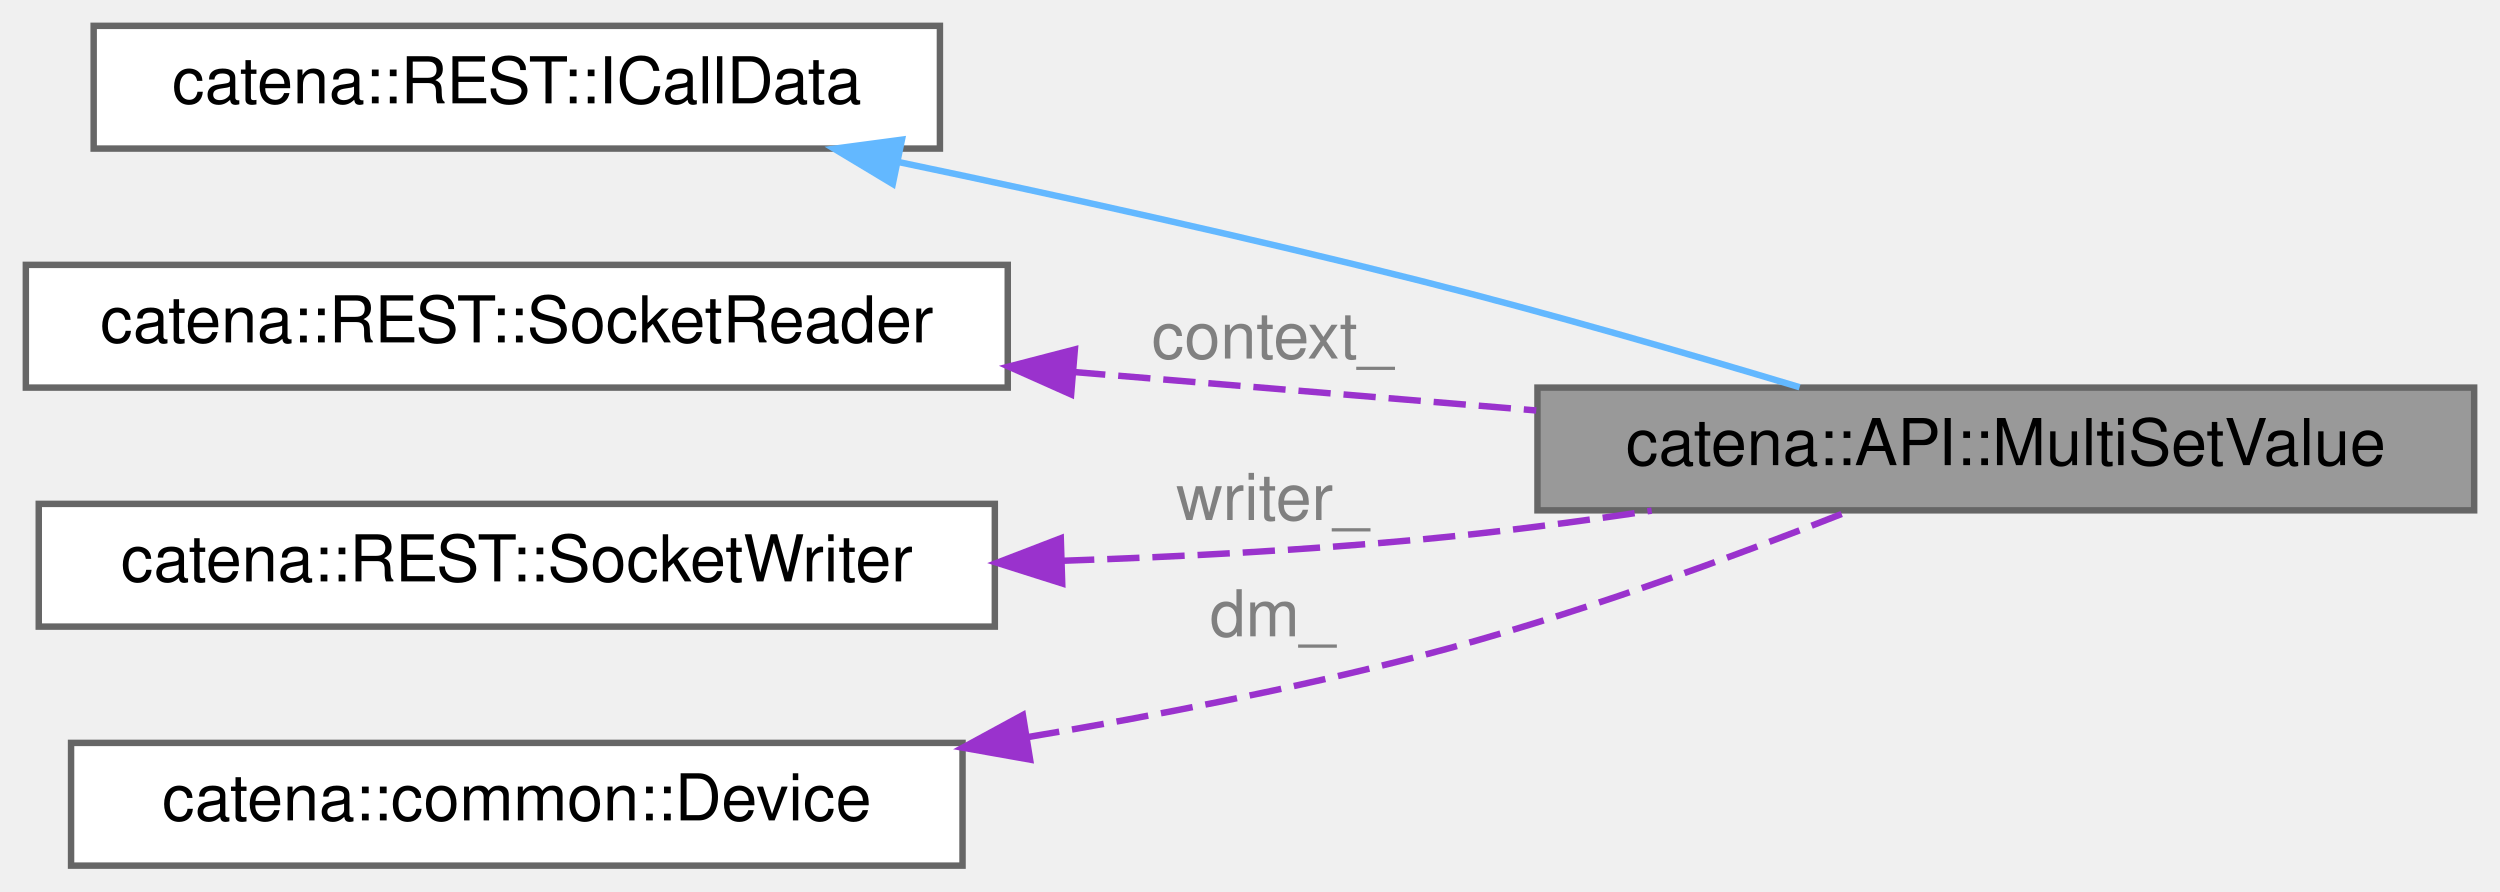
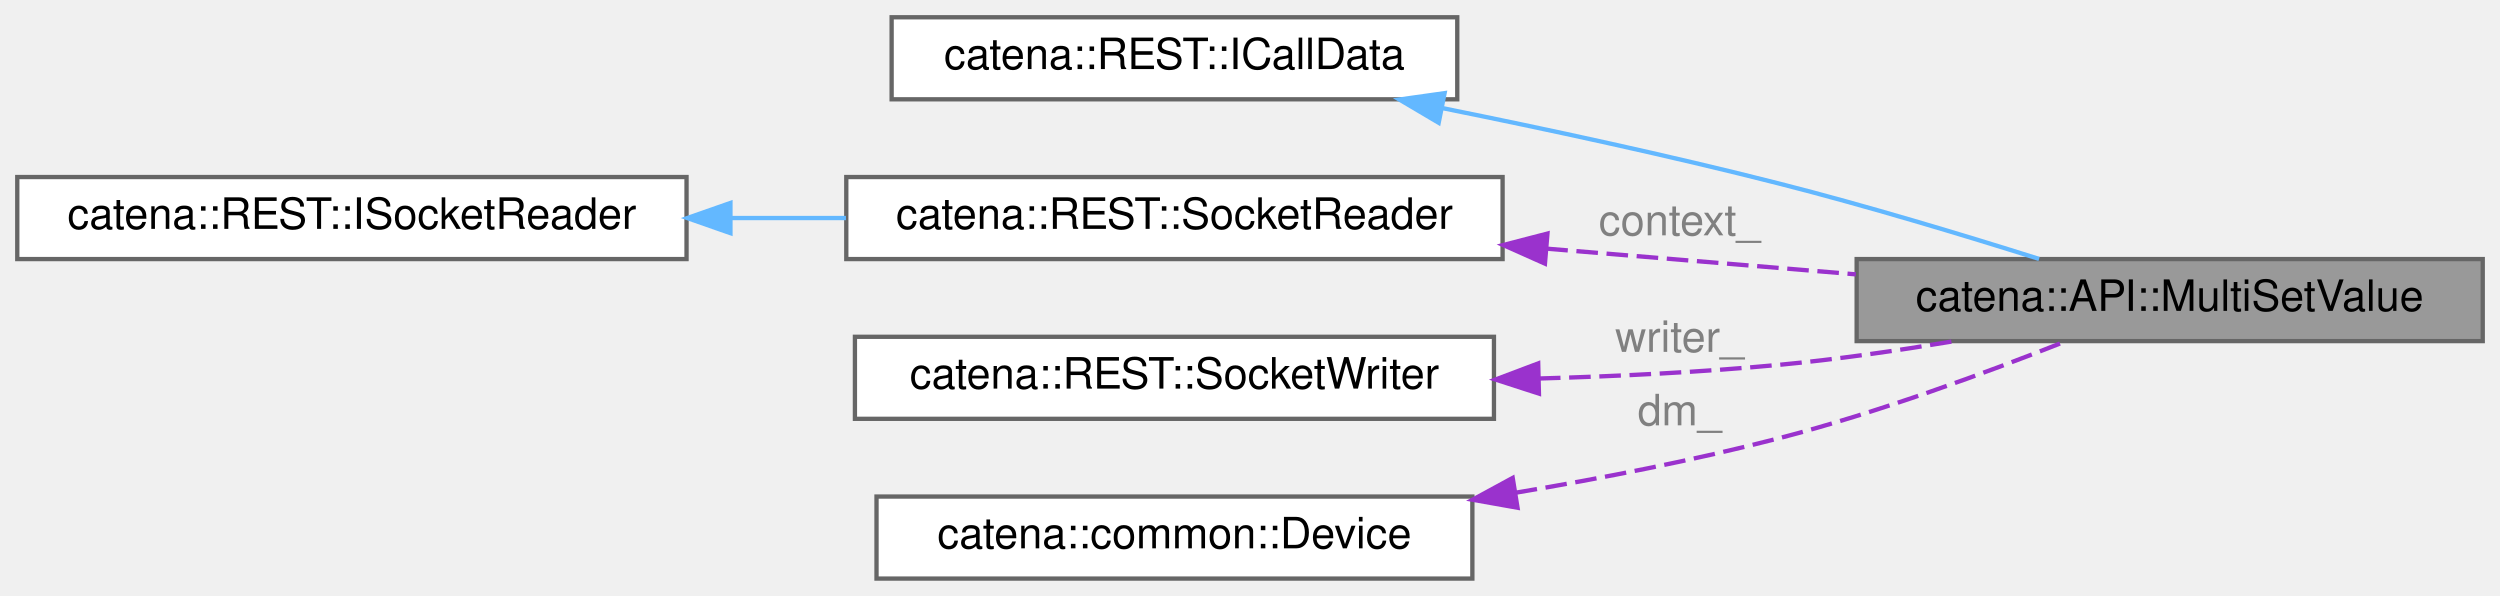
- <svg xmlns="http://www.w3.org/2000/svg" xmlns:xlink="http://www.w3.org/1999/xlink" width="387pt" height="138pt" viewBox="0.00 0.00 387.00 138.00">
+ <svg xmlns="http://www.w3.org/2000/svg" xmlns:xlink="http://www.w3.org/1999/xlink" width="579pt" height="138pt" viewBox="0.00 0.00 579.00 138.00">
  <g id="graph0" class="graph" transform="scale(1 1) rotate(0) translate(4 134)">
    <g id="Node000001" class="node">
      <g id="a_Node000001">
        <a xlink:title="Generic CallData class for the SetValue and MultiSetValue REST RPCs.">
-           <polygon fill="#999999" stroke="#666666" points="379,-74 234,-74 234,-55 379,-55 379,-74" />
-           <text text-anchor="middle" x="306.5" y="-62" font-family="Helvetica,sans-Serif" font-size="10.00">catena::API::MultiSetValue</text>
+           <polygon fill="#999999" stroke="#666666" points="571,-74 426,-74 426,-55 571,-55 571,-74" />
+           <text text-anchor="middle" x="498.5" y="-62" font-family="Helvetica,sans-Serif" font-size="10.00">catena::API::MultiSetValue</text>
        </a>
      </g>
    </g>
    <g id="Node000002" class="node">
      <g id="a_Node000002">
        <a xlink:href="classcatena_1_1REST_1_1ICallData.html" target="_top" xlink:title="CallData interface class for the REST API RPCs.">
-           <polygon fill="white" stroke="#666666" points="141.5,-130 10.5,-130 10.5,-111 141.5,-111 141.5,-130" />
-           <text text-anchor="middle" x="76" y="-118" font-family="Helvetica,sans-Serif" font-size="10.00">catena::REST::ICallData</text>
+           <polygon fill="white" stroke="#666666" points="333.5,-130 202.5,-130 202.5,-111 333.5,-111 333.5,-130" />
+           <text text-anchor="middle" x="268" y="-118" font-family="Helvetica,sans-Serif" font-size="10.00">catena::REST::ICallData</text>
        </a>
      </g>
    </g>
    <g id="edge1_Node000001_Node000002" class="edge">
      <g id="a_edge1_Node000001_Node000002">
        <a xlink:title=" ">
-           <path fill="none" stroke="#63b8ff" d="M135.17,-108.9C160.14,-103.67 189.6,-97.17 216,-90.5 235.61,-85.54 257.41,-79.23 274.58,-74.06" />
-           <polygon fill="#63b8ff" stroke="#63b8ff" points="134.2,-105.52 125.12,-110.98 135.62,-112.38 134.2,-105.52" />
+           <path fill="none" stroke="#63b8ff" d="M329.92,-108.99C354.31,-104.07 382.59,-97.97 408,-91.5 428.29,-86.33 450.86,-79.52 468.25,-74.03" />
+           <polygon fill="#63b8ff" stroke="#63b8ff" points="329.2,-105.56 320.08,-110.95 330.57,-112.43 329.2,-105.56" />
        </a>
      </g>
    </g>
    <g id="Node000003" class="node">
      <g id="a_Node000003">
        <a xlink:href="classcatena_1_1REST_1_1SocketReader.html" target="_top" xlink:title="Helper class used to read from a socket using boost.">
-           <polygon fill="white" stroke="#666666" points="152,-93 0,-93 0,-74 152,-74 152,-93" />
-           <text text-anchor="middle" x="76" y="-81" font-family="Helvetica,sans-Serif" font-size="10.00">catena::REST::SocketReader</text>
+           <polygon fill="white" stroke="#666666" points="344,-93 192,-93 192,-74 344,-74 344,-93" />
+           <text text-anchor="middle" x="268" y="-81" font-family="Helvetica,sans-Serif" font-size="10.00">catena::REST::SocketReader</text>
        </a>
      </g>
    </g>
    <g id="edge2_Node000001_Node000003" class="edge">
      <g id="a_edge2_Node000001_Node000003">
        <a xlink:title=" ">
-           <path fill="none" stroke="#9a32cd" stroke-dasharray="5,2" d="M162.12,-76.42C185.71,-74.46 211.07,-72.35 233.81,-70.46" />
-           <polygon fill="#9a32cd" stroke="#9a32cd" points="161.81,-72.94 152.14,-77.25 162.39,-79.91 161.81,-72.94" />
+           <path fill="none" stroke="#9a32cd" stroke-dasharray="5,2" d="M354.12,-76.42C377.71,-74.46 403.07,-72.35 425.81,-70.46" />
+           <polygon fill="#9a32cd" stroke="#9a32cd" points="353.81,-72.94 344.14,-77.25 354.39,-79.91 353.81,-72.94" />
        </a>
      </g>
-       <text text-anchor="middle" x="193" y="-78.5" font-family="Helvetica,sans-Serif" font-size="10.00" fill="grey"> context_</text>
+       <text text-anchor="middle" x="385" y="-79.5" font-family="Helvetica,sans-Serif" font-size="10.00" fill="grey"> context_</text>
    </g>
    <g id="Node000004" class="node">
      <g id="a_Node000004">
-         <a xlink:href="classcatena_1_1REST_1_1SocketWriter.html" target="_top" xlink:title="Helper class used to write to a socket using boost.">
-           <polygon fill="white" stroke="#666666" points="150,-56 2,-56 2,-37 150,-37 150,-56" />
-           <text text-anchor="middle" x="76" y="-44" font-family="Helvetica,sans-Serif" font-size="10.00">catena::REST::SocketWriter</text>
+         <a xlink:href="classcatena_1_1REST_1_1ISocketReader.html" target="_top" xlink:title="Interface for the SocketReader class.">
+           <polygon fill="white" stroke="#666666" points="155,-93 0,-93 0,-74 155,-74 155,-93" />
+           <text text-anchor="middle" x="77.5" y="-81" font-family="Helvetica,sans-Serif" font-size="10.00">catena::REST::ISocketReader</text>
        </a>
      </g>
    </g>
-     <g id="edge3_Node000001_Node000004" class="edge">
-       <g id="a_edge3_Node000001_Node000004">
+     <g id="edge3_Node000003_Node000004" class="edge">
+       <g id="a_edge3_Node000003_Node000004">
        <a xlink:title=" ">
-           <path fill="none" stroke="#9a32cd" stroke-dasharray="5,2" d="M160.4,-47.19C178.74,-47.81 198.05,-48.84 216,-50.5 227.59,-51.57 239.96,-53.19 251.68,-54.95" />
-           <polygon fill="#9a32cd" stroke="#9a32cd" points="160.43,-43.68 150.33,-46.88 160.21,-50.68 160.43,-43.68" />
+           <path fill="none" stroke="#63b8ff" d="M165.19,-83.5C174.12,-83.5 183.14,-83.5 191.92,-83.5" />
+           <polygon fill="#63b8ff" stroke="#63b8ff" points="165.17,-80 155.17,-83.5 165.17,-87 165.17,-80" />
        </a>
      </g>
-       <text text-anchor="middle" x="193" y="-53.5" font-family="Helvetica,sans-Serif" font-size="10.00" fill="grey"> writer_</text>
    </g>
    <g id="Node000005" class="node">
      <g id="a_Node000005">
-         <a xlink:href="classcatena_1_1common_1_1Device.html" target="_top" xlink:title="Implements the Device interface defined in the protobuf.">
-           <polygon fill="white" stroke="#666666" points="145,-19 7,-19 7,0 145,0 145,-19" />
-           <text text-anchor="middle" x="76" y="-7" font-family="Helvetica,sans-Serif" font-size="10.00">catena::common::Device</text>
+         <a xlink:href="classcatena_1_1REST_1_1SocketWriter.html" target="_top" xlink:title="Helper class used to write to a socket using boost.">
+           <polygon fill="white" stroke="#666666" points="342,-56 194,-56 194,-37 342,-37 342,-56" />
+           <text text-anchor="middle" x="268" y="-44" font-family="Helvetica,sans-Serif" font-size="10.00">catena::REST::SocketWriter</text>
        </a>
      </g>
    </g>
    <g id="edge4_Node000001_Node000005" class="edge">
      <g id="a_edge4_Node000001_Node000005">
        <a xlink:title=" ">
-           <path fill="none" stroke="#9a32cd" stroke-dasharray="5,2" d="M155.04,-19.89C175.06,-23.24 196.45,-27.43 216,-32.5 239,-38.46 264.44,-47.84 282.3,-54.91" />
-           <polygon fill="#9a32cd" stroke="#9a32cd" points="155.46,-16.41 145.03,-18.26 154.34,-23.32 155.46,-16.41" />
+           <path fill="none" stroke="#9a32cd" stroke-dasharray="5,2" d="M352.41,-46.34C370.75,-46.85 390.06,-47.81 408,-49.5 421.18,-50.74 435.34,-52.78 448.43,-54.96" />
+           <polygon fill="#9a32cd" stroke="#9a32cd" points="352.42,-42.84 342.34,-46.1 352.25,-49.84 352.42,-42.84" />
        </a>
      </g>
-       <text text-anchor="middle" x="193" y="-35.5" font-family="Helvetica,sans-Serif" font-size="10.00" fill="grey"> dm_</text>
+       <text text-anchor="middle" x="385" y="-52.5" font-family="Helvetica,sans-Serif" font-size="10.00" fill="grey"> writer_</text>
+     </g>
+     <g id="Node000006" class="node">
+       <g id="a_Node000006">
+         <a xlink:href="classcatena_1_1common_1_1Device.html" target="_top" xlink:title="Implements the Device interface defined in the protobuf.">
+           <polygon fill="white" stroke="#666666" points="337,-19 199,-19 199,0 337,0 337,-19" />
+           <text text-anchor="middle" x="268" y="-7" font-family="Helvetica,sans-Serif" font-size="10.00">catena::common::Device</text>
+         </a>
+       </g>
+     </g>
+     <g id="edge5_Node000001_Node000006" class="edge">
+       <g id="a_edge5_Node000001_Node000006">
+         <a xlink:title=" ">
+           <path fill="none" stroke="#9a32cd" stroke-dasharray="5,2" d="M347.04,-19.89C367.06,-23.24 388.45,-27.43 408,-32.5 431,-38.46 456.44,-47.84 474.3,-54.91" />
+           <polygon fill="#9a32cd" stroke="#9a32cd" points="347.46,-16.41 337.03,-18.26 346.34,-23.32 347.46,-16.41" />
+         </a>
+       </g>
+       <text text-anchor="middle" x="385" y="-35.5" font-family="Helvetica,sans-Serif" font-size="10.00" fill="grey"> dm_</text>
    </g>
  </g>
</svg>
